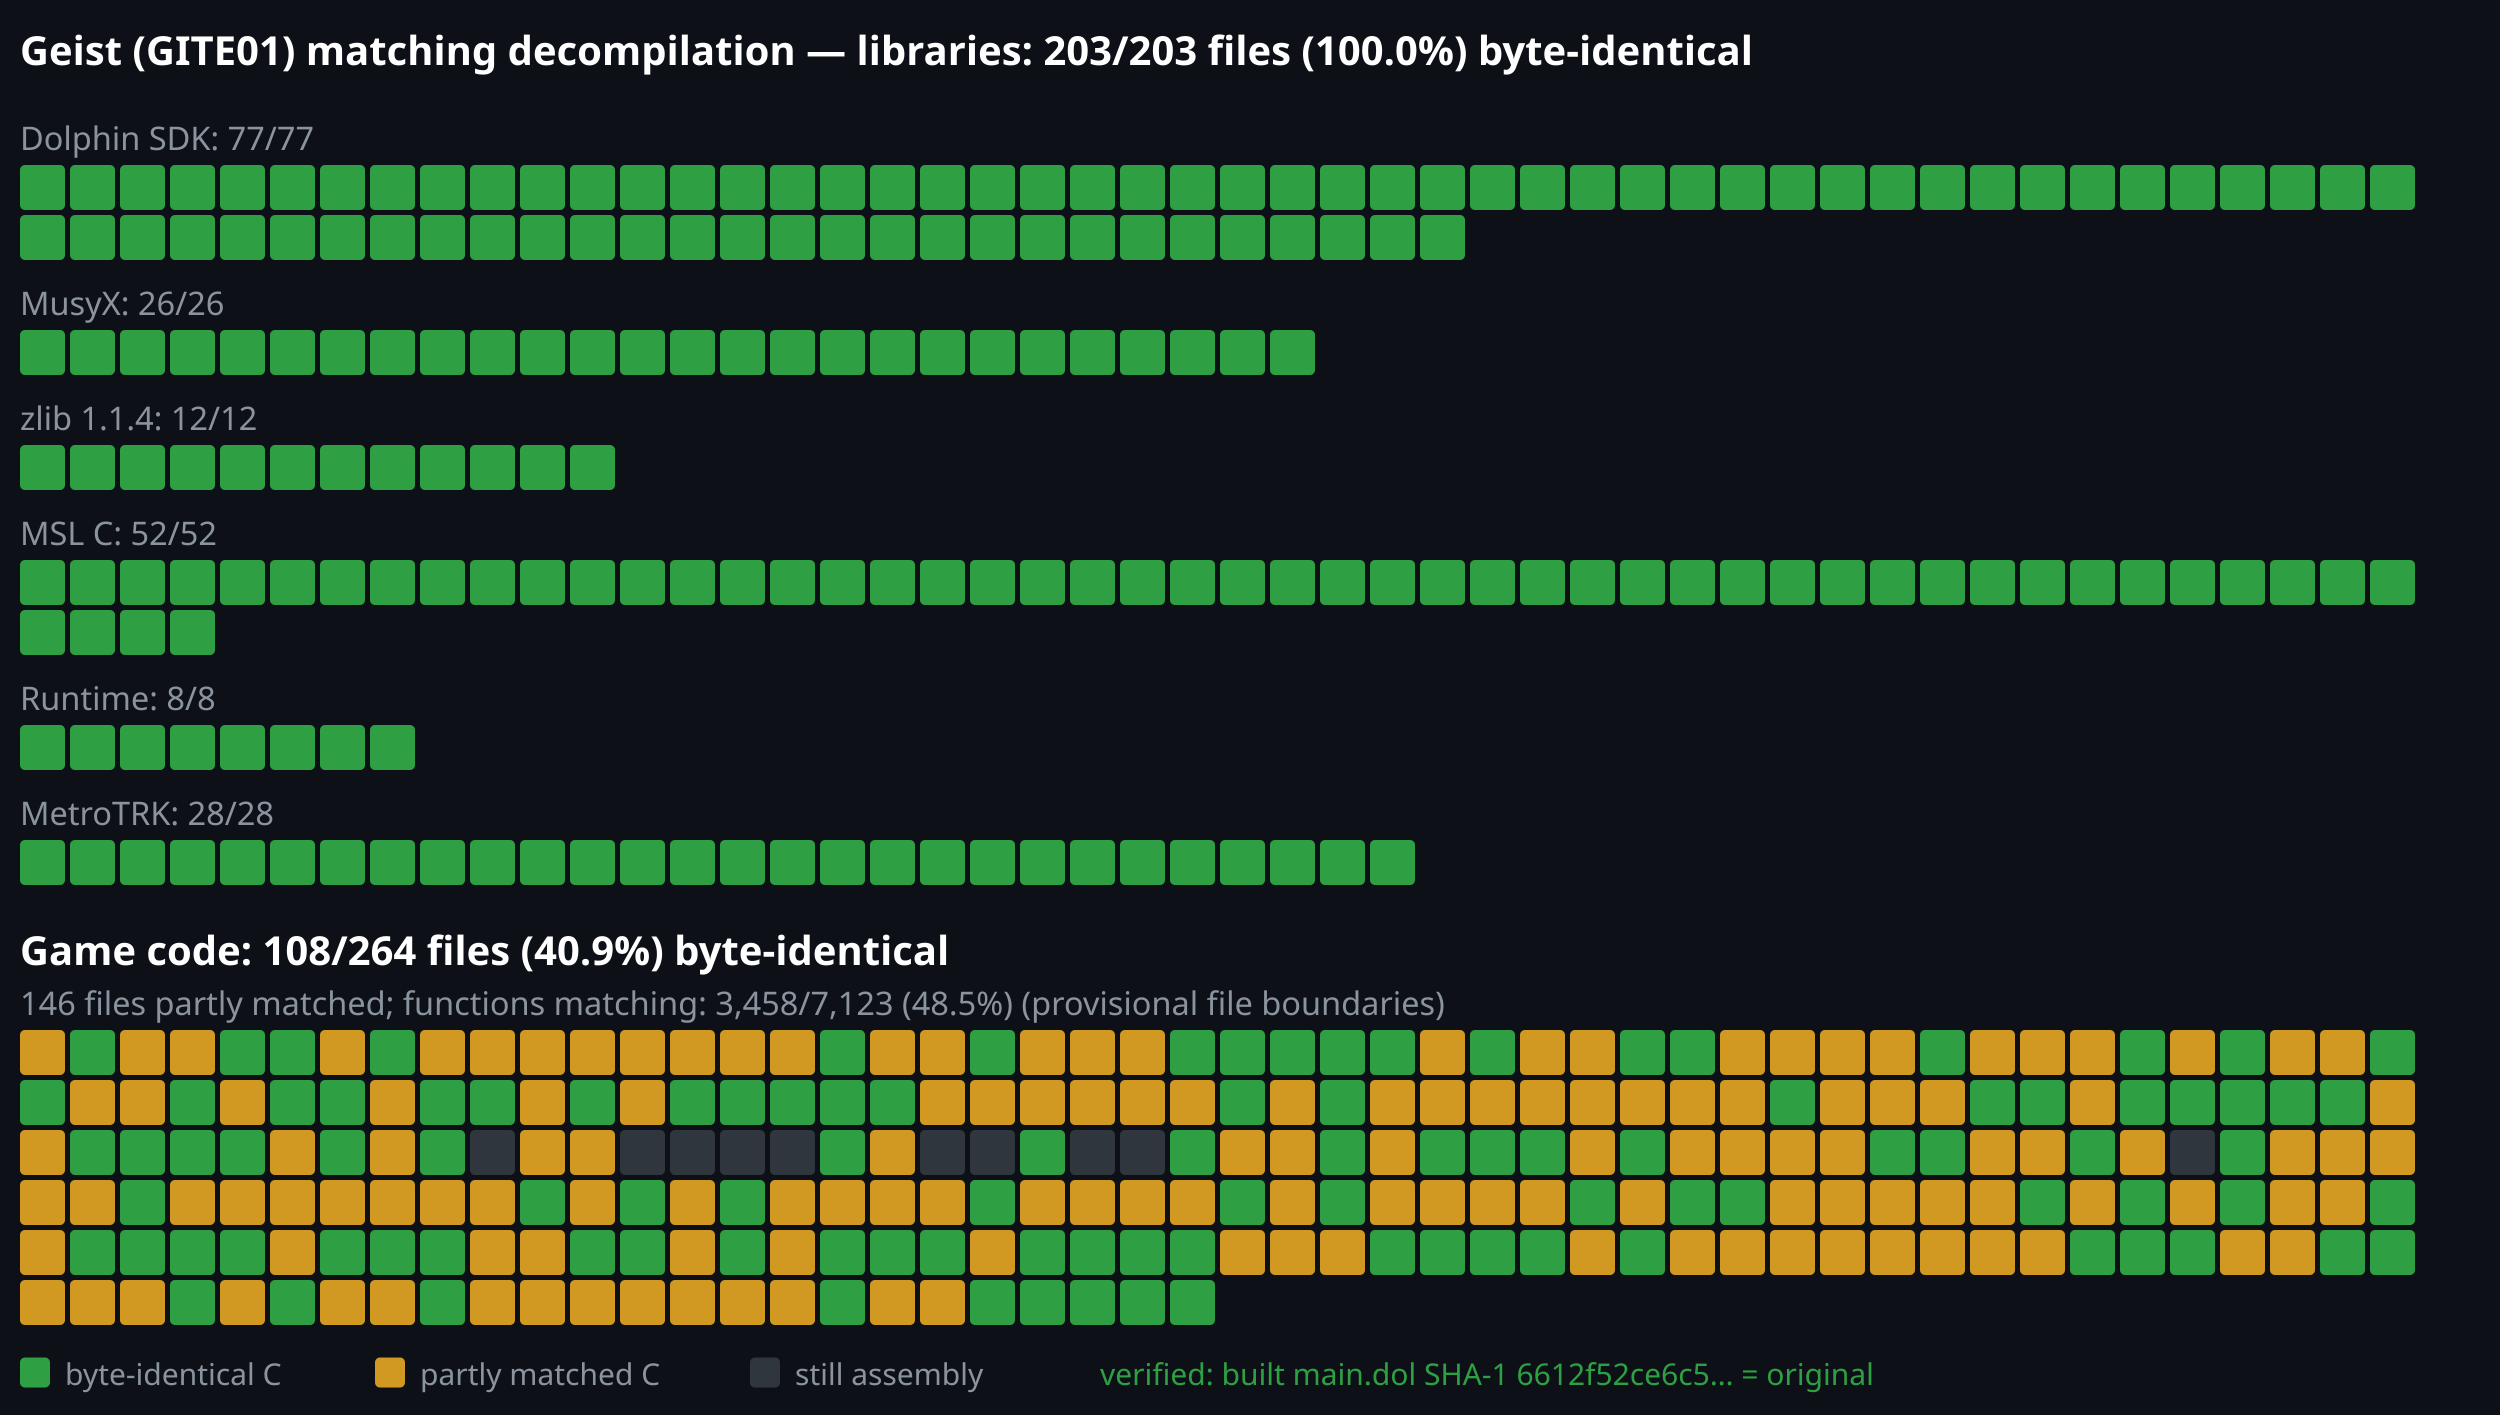
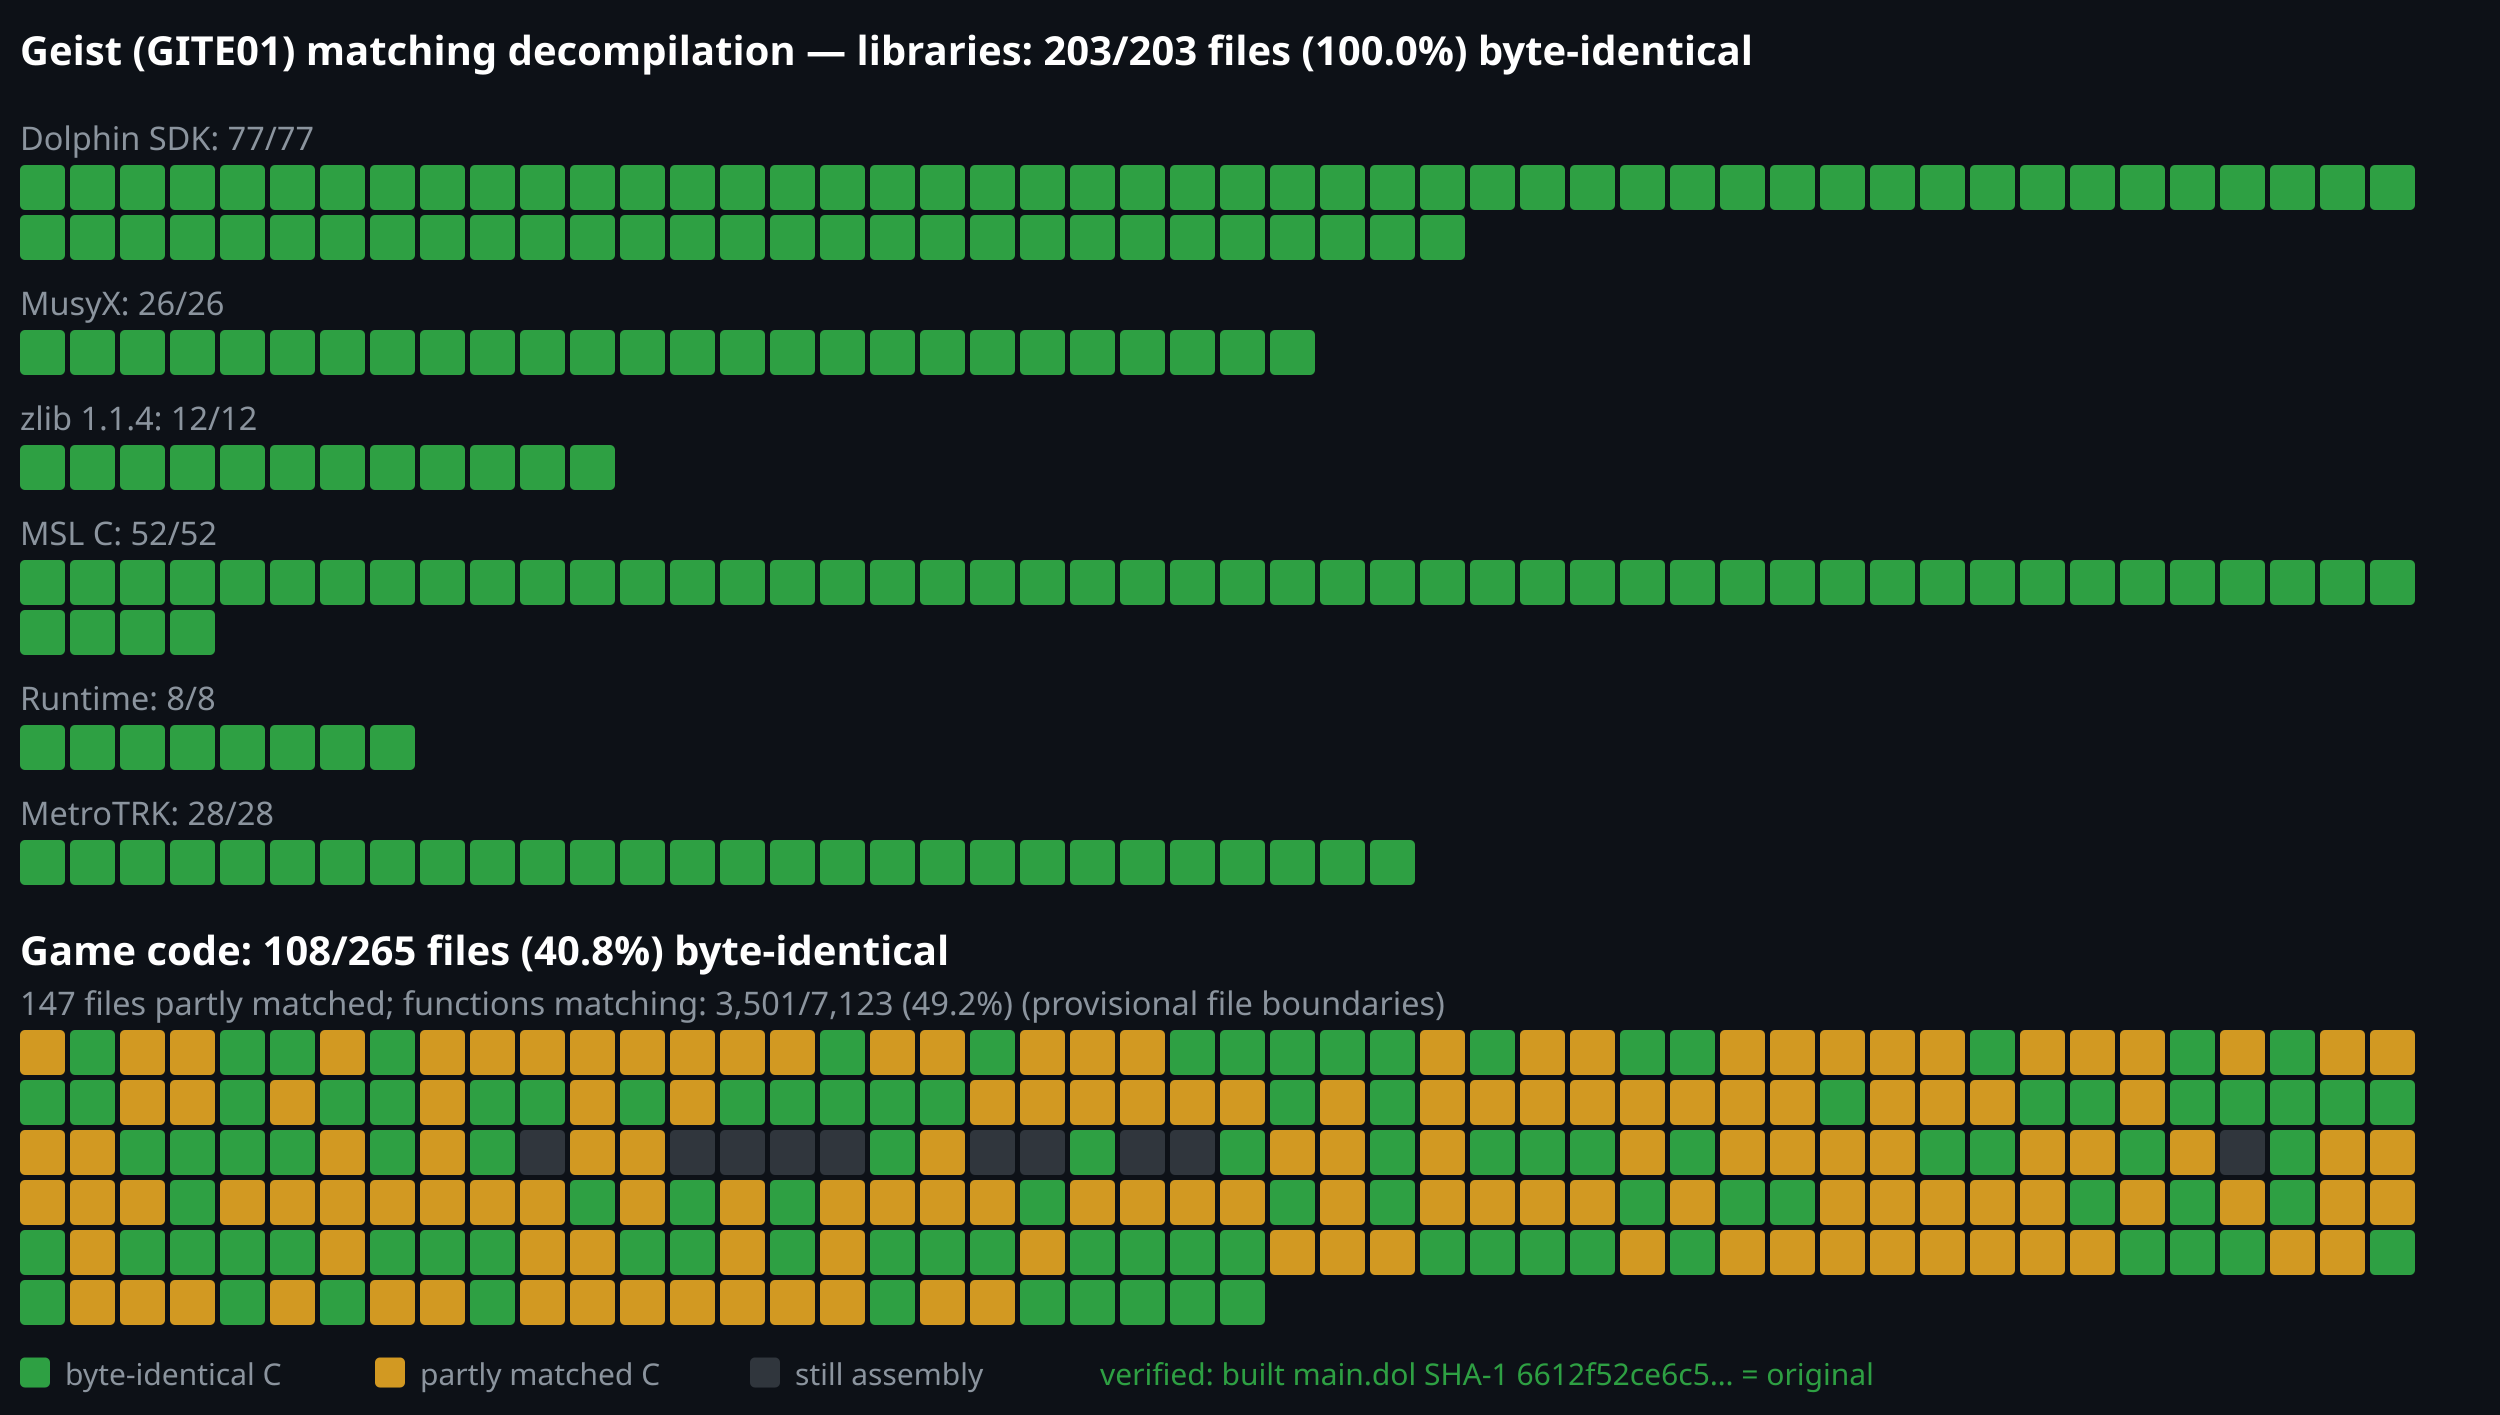
<svg xmlns="http://www.w3.org/2000/svg" viewBox="0 0 1000 566" width="1000" height="566">
  <rect width="1000" height="566" fill="#0d1117" />
  <text x="8" y="26" font-family="sans-serif" font-size="16" font-weight="bold" fill="#ffffff">Geist (GITE01) matching decompilation — libraries: 203/203 files (100.0%) byte-identical</text>
  <text x="8" y="60" font-family="sans-serif" font-size="13" font-weight="normal" fill="#8b949e">Dolphin SDK: 77/77</text>
  <rect x="8" y="66" width="18" height="18" rx="2" fill="#2ea043" />
  <rect x="28" y="66" width="18" height="18" rx="2" fill="#2ea043" />
  <rect x="48" y="66" width="18" height="18" rx="2" fill="#2ea043" />
  <rect x="68" y="66" width="18" height="18" rx="2" fill="#2ea043" />
  <rect x="88" y="66" width="18" height="18" rx="2" fill="#2ea043" />
  <rect x="108" y="66" width="18" height="18" rx="2" fill="#2ea043" />
  <rect x="128" y="66" width="18" height="18" rx="2" fill="#2ea043" />
  <rect x="148" y="66" width="18" height="18" rx="2" fill="#2ea043" />
  <rect x="168" y="66" width="18" height="18" rx="2" fill="#2ea043" />
  <rect x="188" y="66" width="18" height="18" rx="2" fill="#2ea043" />
  <rect x="208" y="66" width="18" height="18" rx="2" fill="#2ea043" />
  <rect x="228" y="66" width="18" height="18" rx="2" fill="#2ea043" />
  <rect x="248" y="66" width="18" height="18" rx="2" fill="#2ea043" />
  <rect x="268" y="66" width="18" height="18" rx="2" fill="#2ea043" />
  <rect x="288" y="66" width="18" height="18" rx="2" fill="#2ea043" />
  <rect x="308" y="66" width="18" height="18" rx="2" fill="#2ea043" />
  <rect x="328" y="66" width="18" height="18" rx="2" fill="#2ea043" />
  <rect x="348" y="66" width="18" height="18" rx="2" fill="#2ea043" />
  <rect x="368" y="66" width="18" height="18" rx="2" fill="#2ea043" />
  <rect x="388" y="66" width="18" height="18" rx="2" fill="#2ea043" />
  <rect x="408" y="66" width="18" height="18" rx="2" fill="#2ea043" />
  <rect x="428" y="66" width="18" height="18" rx="2" fill="#2ea043" />
  <rect x="448" y="66" width="18" height="18" rx="2" fill="#2ea043" />
  <rect x="468" y="66" width="18" height="18" rx="2" fill="#2ea043" />
  <rect x="488" y="66" width="18" height="18" rx="2" fill="#2ea043" />
  <rect x="508" y="66" width="18" height="18" rx="2" fill="#2ea043" />
  <rect x="528" y="66" width="18" height="18" rx="2" fill="#2ea043" />
  <rect x="548" y="66" width="18" height="18" rx="2" fill="#2ea043" />
  <rect x="568" y="66" width="18" height="18" rx="2" fill="#2ea043" />
  <rect x="588" y="66" width="18" height="18" rx="2" fill="#2ea043" />
  <rect x="608" y="66" width="18" height="18" rx="2" fill="#2ea043" />
  <rect x="628" y="66" width="18" height="18" rx="2" fill="#2ea043" />
  <rect x="648" y="66" width="18" height="18" rx="2" fill="#2ea043" />
  <rect x="668" y="66" width="18" height="18" rx="2" fill="#2ea043" />
  <rect x="688" y="66" width="18" height="18" rx="2" fill="#2ea043" />
  <rect x="708" y="66" width="18" height="18" rx="2" fill="#2ea043" />
  <rect x="728" y="66" width="18" height="18" rx="2" fill="#2ea043" />
  <rect x="748" y="66" width="18" height="18" rx="2" fill="#2ea043" />
  <rect x="768" y="66" width="18" height="18" rx="2" fill="#2ea043" />
  <rect x="788" y="66" width="18" height="18" rx="2" fill="#2ea043" />
  <rect x="808" y="66" width="18" height="18" rx="2" fill="#2ea043" />
  <rect x="828" y="66" width="18" height="18" rx="2" fill="#2ea043" />
  <rect x="848" y="66" width="18" height="18" rx="2" fill="#2ea043" />
  <rect x="868" y="66" width="18" height="18" rx="2" fill="#2ea043" />
  <rect x="888" y="66" width="18" height="18" rx="2" fill="#2ea043" />
  <rect x="908" y="66" width="18" height="18" rx="2" fill="#2ea043" />
  <rect x="928" y="66" width="18" height="18" rx="2" fill="#2ea043" />
  <rect x="948" y="66" width="18" height="18" rx="2" fill="#2ea043" />
  <rect x="8" y="86" width="18" height="18" rx="2" fill="#2ea043" />
  <rect x="28" y="86" width="18" height="18" rx="2" fill="#2ea043" />
  <rect x="48" y="86" width="18" height="18" rx="2" fill="#2ea043" />
  <rect x="68" y="86" width="18" height="18" rx="2" fill="#2ea043" />
  <rect x="88" y="86" width="18" height="18" rx="2" fill="#2ea043" />
  <rect x="108" y="86" width="18" height="18" rx="2" fill="#2ea043" />
  <rect x="128" y="86" width="18" height="18" rx="2" fill="#2ea043" />
  <rect x="148" y="86" width="18" height="18" rx="2" fill="#2ea043" />
  <rect x="168" y="86" width="18" height="18" rx="2" fill="#2ea043" />
  <rect x="188" y="86" width="18" height="18" rx="2" fill="#2ea043" />
  <rect x="208" y="86" width="18" height="18" rx="2" fill="#2ea043" />
  <rect x="228" y="86" width="18" height="18" rx="2" fill="#2ea043" />
  <rect x="248" y="86" width="18" height="18" rx="2" fill="#2ea043" />
  <rect x="268" y="86" width="18" height="18" rx="2" fill="#2ea043" />
  <rect x="288" y="86" width="18" height="18" rx="2" fill="#2ea043" />
  <rect x="308" y="86" width="18" height="18" rx="2" fill="#2ea043" />
  <rect x="328" y="86" width="18" height="18" rx="2" fill="#2ea043" />
  <rect x="348" y="86" width="18" height="18" rx="2" fill="#2ea043" />
  <rect x="368" y="86" width="18" height="18" rx="2" fill="#2ea043" />
  <rect x="388" y="86" width="18" height="18" rx="2" fill="#2ea043" />
  <rect x="408" y="86" width="18" height="18" rx="2" fill="#2ea043" />
  <rect x="428" y="86" width="18" height="18" rx="2" fill="#2ea043" />
  <rect x="448" y="86" width="18" height="18" rx="2" fill="#2ea043" />
  <rect x="468" y="86" width="18" height="18" rx="2" fill="#2ea043" />
  <rect x="488" y="86" width="18" height="18" rx="2" fill="#2ea043" />
  <rect x="508" y="86" width="18" height="18" rx="2" fill="#2ea043" />
  <rect x="528" y="86" width="18" height="18" rx="2" fill="#2ea043" />
  <rect x="548" y="86" width="18" height="18" rx="2" fill="#2ea043" />
  <rect x="568" y="86" width="18" height="18" rx="2" fill="#2ea043" />
  <text x="8" y="126" font-family="sans-serif" font-size="13" font-weight="normal" fill="#8b949e">MusyX: 26/26</text>
  <rect x="8" y="132" width="18" height="18" rx="2" fill="#2ea043" />
  <rect x="28" y="132" width="18" height="18" rx="2" fill="#2ea043" />
  <rect x="48" y="132" width="18" height="18" rx="2" fill="#2ea043" />
  <rect x="68" y="132" width="18" height="18" rx="2" fill="#2ea043" />
  <rect x="88" y="132" width="18" height="18" rx="2" fill="#2ea043" />
  <rect x="108" y="132" width="18" height="18" rx="2" fill="#2ea043" />
  <rect x="128" y="132" width="18" height="18" rx="2" fill="#2ea043" />
  <rect x="148" y="132" width="18" height="18" rx="2" fill="#2ea043" />
  <rect x="168" y="132" width="18" height="18" rx="2" fill="#2ea043" />
  <rect x="188" y="132" width="18" height="18" rx="2" fill="#2ea043" />
  <rect x="208" y="132" width="18" height="18" rx="2" fill="#2ea043" />
  <rect x="228" y="132" width="18" height="18" rx="2" fill="#2ea043" />
  <rect x="248" y="132" width="18" height="18" rx="2" fill="#2ea043" />
  <rect x="268" y="132" width="18" height="18" rx="2" fill="#2ea043" />
  <rect x="288" y="132" width="18" height="18" rx="2" fill="#2ea043" />
  <rect x="308" y="132" width="18" height="18" rx="2" fill="#2ea043" />
  <rect x="328" y="132" width="18" height="18" rx="2" fill="#2ea043" />
  <rect x="348" y="132" width="18" height="18" rx="2" fill="#2ea043" />
  <rect x="368" y="132" width="18" height="18" rx="2" fill="#2ea043" />
  <rect x="388" y="132" width="18" height="18" rx="2" fill="#2ea043" />
  <rect x="408" y="132" width="18" height="18" rx="2" fill="#2ea043" />
  <rect x="428" y="132" width="18" height="18" rx="2" fill="#2ea043" />
  <rect x="448" y="132" width="18" height="18" rx="2" fill="#2ea043" />
  <rect x="468" y="132" width="18" height="18" rx="2" fill="#2ea043" />
  <rect x="488" y="132" width="18" height="18" rx="2" fill="#2ea043" />
  <rect x="508" y="132" width="18" height="18" rx="2" fill="#2ea043" />
  <text x="8" y="172" font-family="sans-serif" font-size="13" font-weight="normal" fill="#8b949e">zlib 1.1.4: 12/12</text>
  <rect x="8" y="178" width="18" height="18" rx="2" fill="#2ea043" />
  <rect x="28" y="178" width="18" height="18" rx="2" fill="#2ea043" />
  <rect x="48" y="178" width="18" height="18" rx="2" fill="#2ea043" />
  <rect x="68" y="178" width="18" height="18" rx="2" fill="#2ea043" />
  <rect x="88" y="178" width="18" height="18" rx="2" fill="#2ea043" />
  <rect x="108" y="178" width="18" height="18" rx="2" fill="#2ea043" />
  <rect x="128" y="178" width="18" height="18" rx="2" fill="#2ea043" />
  <rect x="148" y="178" width="18" height="18" rx="2" fill="#2ea043" />
  <rect x="168" y="178" width="18" height="18" rx="2" fill="#2ea043" />
  <rect x="188" y="178" width="18" height="18" rx="2" fill="#2ea043" />
  <rect x="208" y="178" width="18" height="18" rx="2" fill="#2ea043" />
  <rect x="228" y="178" width="18" height="18" rx="2" fill="#2ea043" />
  <text x="8" y="218" font-family="sans-serif" font-size="13" font-weight="normal" fill="#8b949e">MSL C: 52/52</text>
  <rect x="8" y="224" width="18" height="18" rx="2" fill="#2ea043" />
  <rect x="28" y="224" width="18" height="18" rx="2" fill="#2ea043" />
  <rect x="48" y="224" width="18" height="18" rx="2" fill="#2ea043" />
  <rect x="68" y="224" width="18" height="18" rx="2" fill="#2ea043" />
  <rect x="88" y="224" width="18" height="18" rx="2" fill="#2ea043" />
  <rect x="108" y="224" width="18" height="18" rx="2" fill="#2ea043" />
  <rect x="128" y="224" width="18" height="18" rx="2" fill="#2ea043" />
  <rect x="148" y="224" width="18" height="18" rx="2" fill="#2ea043" />
  <rect x="168" y="224" width="18" height="18" rx="2" fill="#2ea043" />
  <rect x="188" y="224" width="18" height="18" rx="2" fill="#2ea043" />
  <rect x="208" y="224" width="18" height="18" rx="2" fill="#2ea043" />
  <rect x="228" y="224" width="18" height="18" rx="2" fill="#2ea043" />
  <rect x="248" y="224" width="18" height="18" rx="2" fill="#2ea043" />
  <rect x="268" y="224" width="18" height="18" rx="2" fill="#2ea043" />
  <rect x="288" y="224" width="18" height="18" rx="2" fill="#2ea043" />
  <rect x="308" y="224" width="18" height="18" rx="2" fill="#2ea043" />
  <rect x="328" y="224" width="18" height="18" rx="2" fill="#2ea043" />
  <rect x="348" y="224" width="18" height="18" rx="2" fill="#2ea043" />
  <rect x="368" y="224" width="18" height="18" rx="2" fill="#2ea043" />
  <rect x="388" y="224" width="18" height="18" rx="2" fill="#2ea043" />
  <rect x="408" y="224" width="18" height="18" rx="2" fill="#2ea043" />
  <rect x="428" y="224" width="18" height="18" rx="2" fill="#2ea043" />
  <rect x="448" y="224" width="18" height="18" rx="2" fill="#2ea043" />
  <rect x="468" y="224" width="18" height="18" rx="2" fill="#2ea043" />
  <rect x="488" y="224" width="18" height="18" rx="2" fill="#2ea043" />
  <rect x="508" y="224" width="18" height="18" rx="2" fill="#2ea043" />
  <rect x="528" y="224" width="18" height="18" rx="2" fill="#2ea043" />
  <rect x="548" y="224" width="18" height="18" rx="2" fill="#2ea043" />
  <rect x="568" y="224" width="18" height="18" rx="2" fill="#2ea043" />
  <rect x="588" y="224" width="18" height="18" rx="2" fill="#2ea043" />
  <rect x="608" y="224" width="18" height="18" rx="2" fill="#2ea043" />
  <rect x="628" y="224" width="18" height="18" rx="2" fill="#2ea043" />
  <rect x="648" y="224" width="18" height="18" rx="2" fill="#2ea043" />
  <rect x="668" y="224" width="18" height="18" rx="2" fill="#2ea043" />
  <rect x="688" y="224" width="18" height="18" rx="2" fill="#2ea043" />
  <rect x="708" y="224" width="18" height="18" rx="2" fill="#2ea043" />
  <rect x="728" y="224" width="18" height="18" rx="2" fill="#2ea043" />
  <rect x="748" y="224" width="18" height="18" rx="2" fill="#2ea043" />
  <rect x="768" y="224" width="18" height="18" rx="2" fill="#2ea043" />
  <rect x="788" y="224" width="18" height="18" rx="2" fill="#2ea043" />
  <rect x="808" y="224" width="18" height="18" rx="2" fill="#2ea043" />
  <rect x="828" y="224" width="18" height="18" rx="2" fill="#2ea043" />
  <rect x="848" y="224" width="18" height="18" rx="2" fill="#2ea043" />
  <rect x="868" y="224" width="18" height="18" rx="2" fill="#2ea043" />
  <rect x="888" y="224" width="18" height="18" rx="2" fill="#2ea043" />
  <rect x="908" y="224" width="18" height="18" rx="2" fill="#2ea043" />
  <rect x="928" y="224" width="18" height="18" rx="2" fill="#2ea043" />
  <rect x="948" y="224" width="18" height="18" rx="2" fill="#2ea043" />
  <rect x="8" y="244" width="18" height="18" rx="2" fill="#2ea043" />
  <rect x="28" y="244" width="18" height="18" rx="2" fill="#2ea043" />
  <rect x="48" y="244" width="18" height="18" rx="2" fill="#2ea043" />
  <rect x="68" y="244" width="18" height="18" rx="2" fill="#2ea043" />
  <text x="8" y="284" font-family="sans-serif" font-size="13" font-weight="normal" fill="#8b949e">Runtime: 8/8</text>
  <rect x="8" y="290" width="18" height="18" rx="2" fill="#2ea043" />
  <rect x="28" y="290" width="18" height="18" rx="2" fill="#2ea043" />
  <rect x="48" y="290" width="18" height="18" rx="2" fill="#2ea043" />
  <rect x="68" y="290" width="18" height="18" rx="2" fill="#2ea043" />
  <rect x="88" y="290" width="18" height="18" rx="2" fill="#2ea043" />
  <rect x="108" y="290" width="18" height="18" rx="2" fill="#2ea043" />
  <rect x="128" y="290" width="18" height="18" rx="2" fill="#2ea043" />
  <rect x="148" y="290" width="18" height="18" rx="2" fill="#2ea043" />
  <text x="8" y="330" font-family="sans-serif" font-size="13" font-weight="normal" fill="#8b949e">MetroTRK: 28/28</text>
  <rect x="8" y="336" width="18" height="18" rx="2" fill="#2ea043" />
  <rect x="28" y="336" width="18" height="18" rx="2" fill="#2ea043" />
  <rect x="48" y="336" width="18" height="18" rx="2" fill="#2ea043" />
  <rect x="68" y="336" width="18" height="18" rx="2" fill="#2ea043" />
  <rect x="88" y="336" width="18" height="18" rx="2" fill="#2ea043" />
  <rect x="108" y="336" width="18" height="18" rx="2" fill="#2ea043" />
  <rect x="128" y="336" width="18" height="18" rx="2" fill="#2ea043" />
  <rect x="148" y="336" width="18" height="18" rx="2" fill="#2ea043" />
  <rect x="168" y="336" width="18" height="18" rx="2" fill="#2ea043" />
  <rect x="188" y="336" width="18" height="18" rx="2" fill="#2ea043" />
  <rect x="208" y="336" width="18" height="18" rx="2" fill="#2ea043" />
  <rect x="228" y="336" width="18" height="18" rx="2" fill="#2ea043" />
  <rect x="248" y="336" width="18" height="18" rx="2" fill="#2ea043" />
  <rect x="268" y="336" width="18" height="18" rx="2" fill="#2ea043" />
  <rect x="288" y="336" width="18" height="18" rx="2" fill="#2ea043" />
  <rect x="308" y="336" width="18" height="18" rx="2" fill="#2ea043" />
  <rect x="328" y="336" width="18" height="18" rx="2" fill="#2ea043" />
  <rect x="348" y="336" width="18" height="18" rx="2" fill="#2ea043" />
  <rect x="368" y="336" width="18" height="18" rx="2" fill="#2ea043" />
  <rect x="388" y="336" width="18" height="18" rx="2" fill="#2ea043" />
  <rect x="408" y="336" width="18" height="18" rx="2" fill="#2ea043" />
  <rect x="428" y="336" width="18" height="18" rx="2" fill="#2ea043" />
  <rect x="448" y="336" width="18" height="18" rx="2" fill="#2ea043" />
  <rect x="468" y="336" width="18" height="18" rx="2" fill="#2ea043" />
  <rect x="488" y="336" width="18" height="18" rx="2" fill="#2ea043" />
  <rect x="508" y="336" width="18" height="18" rx="2" fill="#2ea043" />
  <rect x="528" y="336" width="18" height="18" rx="2" fill="#2ea043" />
  <rect x="548" y="336" width="18" height="18" rx="2" fill="#2ea043" />
-   <text x="8" y="386" font-family="sans-serif" font-size="16" font-weight="bold" fill="#ffffff">Game code: 108/264 files (40.9%) byte-identical</text>
-   <text x="8" y="406" font-family="sans-serif" font-size="13" font-weight="normal" fill="#8b949e">146 files partly matched; functions matching: 3,458/7,123 (48.5%) (provisional file boundaries)</text>
+   <text x="8" y="386" font-family="sans-serif" font-size="16" font-weight="bold" fill="#ffffff">Game code: 108/265 files (40.8%) byte-identical</text>
+   <text x="8" y="406" font-family="sans-serif" font-size="13" font-weight="normal" fill="#8b949e">147 files partly matched; functions matching: 3,501/7,123 (49.2%) (provisional file boundaries)</text>
  <rect x="8" y="412" width="18" height="18" rx="2" fill="#d29922" />
  <rect x="28" y="412" width="18" height="18" rx="2" fill="#2ea043" />
  <rect x="48" y="412" width="18" height="18" rx="2" fill="#d29922" />
  <rect x="68" y="412" width="18" height="18" rx="2" fill="#d29922" />
  <rect x="88" y="412" width="18" height="18" rx="2" fill="#2ea043" />
  <rect x="108" y="412" width="18" height="18" rx="2" fill="#2ea043" />
  <rect x="128" y="412" width="18" height="18" rx="2" fill="#d29922" />
  <rect x="148" y="412" width="18" height="18" rx="2" fill="#2ea043" />
  <rect x="168" y="412" width="18" height="18" rx="2" fill="#d29922" />
  <rect x="188" y="412" width="18" height="18" rx="2" fill="#d29922" />
  <rect x="208" y="412" width="18" height="18" rx="2" fill="#d29922" />
  <rect x="228" y="412" width="18" height="18" rx="2" fill="#d29922" />
  <rect x="248" y="412" width="18" height="18" rx="2" fill="#d29922" />
  <rect x="268" y="412" width="18" height="18" rx="2" fill="#d29922" />
  <rect x="288" y="412" width="18" height="18" rx="2" fill="#d29922" />
  <rect x="308" y="412" width="18" height="18" rx="2" fill="#d29922" />
  <rect x="328" y="412" width="18" height="18" rx="2" fill="#2ea043" />
  <rect x="348" y="412" width="18" height="18" rx="2" fill="#d29922" />
  <rect x="368" y="412" width="18" height="18" rx="2" fill="#d29922" />
  <rect x="388" y="412" width="18" height="18" rx="2" fill="#2ea043" />
  <rect x="408" y="412" width="18" height="18" rx="2" fill="#d29922" />
  <rect x="428" y="412" width="18" height="18" rx="2" fill="#d29922" />
  <rect x="448" y="412" width="18" height="18" rx="2" fill="#d29922" />
  <rect x="468" y="412" width="18" height="18" rx="2" fill="#2ea043" />
  <rect x="488" y="412" width="18" height="18" rx="2" fill="#2ea043" />
  <rect x="508" y="412" width="18" height="18" rx="2" fill="#2ea043" />
  <rect x="528" y="412" width="18" height="18" rx="2" fill="#2ea043" />
  <rect x="548" y="412" width="18" height="18" rx="2" fill="#2ea043" />
  <rect x="568" y="412" width="18" height="18" rx="2" fill="#d29922" />
  <rect x="588" y="412" width="18" height="18" rx="2" fill="#2ea043" />
  <rect x="608" y="412" width="18" height="18" rx="2" fill="#d29922" />
  <rect x="628" y="412" width="18" height="18" rx="2" fill="#d29922" />
  <rect x="648" y="412" width="18" height="18" rx="2" fill="#2ea043" />
  <rect x="668" y="412" width="18" height="18" rx="2" fill="#2ea043" />
  <rect x="688" y="412" width="18" height="18" rx="2" fill="#d29922" />
  <rect x="708" y="412" width="18" height="18" rx="2" fill="#d29922" />
  <rect x="728" y="412" width="18" height="18" rx="2" fill="#d29922" />
  <rect x="748" y="412" width="18" height="18" rx="2" fill="#d29922" />
-   <rect x="768" y="412" width="18" height="18" rx="2" fill="#2ea043" />
-   <rect x="788" y="412" width="18" height="18" rx="2" fill="#d29922" />
+   <rect x="768" y="412" width="18" height="18" rx="2" fill="#d29922" />
+   <rect x="788" y="412" width="18" height="18" rx="2" fill="#2ea043" />
  <rect x="808" y="412" width="18" height="18" rx="2" fill="#d29922" />
  <rect x="828" y="412" width="18" height="18" rx="2" fill="#d29922" />
-   <rect x="848" y="412" width="18" height="18" rx="2" fill="#2ea043" />
-   <rect x="868" y="412" width="18" height="18" rx="2" fill="#d29922" />
-   <rect x="888" y="412" width="18" height="18" rx="2" fill="#2ea043" />
-   <rect x="908" y="412" width="18" height="18" rx="2" fill="#d29922" />
+   <rect x="848" y="412" width="18" height="18" rx="2" fill="#d29922" />
+   <rect x="868" y="412" width="18" height="18" rx="2" fill="#2ea043" />
+   <rect x="888" y="412" width="18" height="18" rx="2" fill="#d29922" />
+   <rect x="908" y="412" width="18" height="18" rx="2" fill="#2ea043" />
  <rect x="928" y="412" width="18" height="18" rx="2" fill="#d29922" />
-   <rect x="948" y="412" width="18" height="18" rx="2" fill="#2ea043" />
+   <rect x="948" y="412" width="18" height="18" rx="2" fill="#d29922" />
  <rect x="8" y="432" width="18" height="18" rx="2" fill="#2ea043" />
-   <rect x="28" y="432" width="18" height="18" rx="2" fill="#d29922" />
+   <rect x="28" y="432" width="18" height="18" rx="2" fill="#2ea043" />
  <rect x="48" y="432" width="18" height="18" rx="2" fill="#d29922" />
-   <rect x="68" y="432" width="18" height="18" rx="2" fill="#2ea043" />
-   <rect x="88" y="432" width="18" height="18" rx="2" fill="#d29922" />
-   <rect x="108" y="432" width="18" height="18" rx="2" fill="#2ea043" />
+   <rect x="68" y="432" width="18" height="18" rx="2" fill="#d29922" />
+   <rect x="88" y="432" width="18" height="18" rx="2" fill="#2ea043" />
+   <rect x="108" y="432" width="18" height="18" rx="2" fill="#d29922" />
  <rect x="128" y="432" width="18" height="18" rx="2" fill="#2ea043" />
-   <rect x="148" y="432" width="18" height="18" rx="2" fill="#d29922" />
-   <rect x="168" y="432" width="18" height="18" rx="2" fill="#2ea043" />
+   <rect x="148" y="432" width="18" height="18" rx="2" fill="#2ea043" />
+   <rect x="168" y="432" width="18" height="18" rx="2" fill="#d29922" />
  <rect x="188" y="432" width="18" height="18" rx="2" fill="#2ea043" />
-   <rect x="208" y="432" width="18" height="18" rx="2" fill="#d29922" />
-   <rect x="228" y="432" width="18" height="18" rx="2" fill="#2ea043" />
-   <rect x="248" y="432" width="18" height="18" rx="2" fill="#d29922" />
-   <rect x="268" y="432" width="18" height="18" rx="2" fill="#2ea043" />
+   <rect x="208" y="432" width="18" height="18" rx="2" fill="#2ea043" />
+   <rect x="228" y="432" width="18" height="18" rx="2" fill="#d29922" />
+   <rect x="248" y="432" width="18" height="18" rx="2" fill="#2ea043" />
+   <rect x="268" y="432" width="18" height="18" rx="2" fill="#d29922" />
  <rect x="288" y="432" width="18" height="18" rx="2" fill="#2ea043" />
  <rect x="308" y="432" width="18" height="18" rx="2" fill="#2ea043" />
  <rect x="328" y="432" width="18" height="18" rx="2" fill="#2ea043" />
  <rect x="348" y="432" width="18" height="18" rx="2" fill="#2ea043" />
-   <rect x="368" y="432" width="18" height="18" rx="2" fill="#d29922" />
+   <rect x="368" y="432" width="18" height="18" rx="2" fill="#2ea043" />
  <rect x="388" y="432" width="18" height="18" rx="2" fill="#d29922" />
  <rect x="408" y="432" width="18" height="18" rx="2" fill="#d29922" />
  <rect x="428" y="432" width="18" height="18" rx="2" fill="#d29922" />
  <rect x="448" y="432" width="18" height="18" rx="2" fill="#d29922" />
  <rect x="468" y="432" width="18" height="18" rx="2" fill="#d29922" />
-   <rect x="488" y="432" width="18" height="18" rx="2" fill="#2ea043" />
-   <rect x="508" y="432" width="18" height="18" rx="2" fill="#d29922" />
-   <rect x="528" y="432" width="18" height="18" rx="2" fill="#2ea043" />
-   <rect x="548" y="432" width="18" height="18" rx="2" fill="#d29922" />
+   <rect x="488" y="432" width="18" height="18" rx="2" fill="#d29922" />
+   <rect x="508" y="432" width="18" height="18" rx="2" fill="#2ea043" />
+   <rect x="528" y="432" width="18" height="18" rx="2" fill="#d29922" />
+   <rect x="548" y="432" width="18" height="18" rx="2" fill="#2ea043" />
  <rect x="568" y="432" width="18" height="18" rx="2" fill="#d29922" />
  <rect x="588" y="432" width="18" height="18" rx="2" fill="#d29922" />
  <rect x="608" y="432" width="18" height="18" rx="2" fill="#d29922" />
  <rect x="628" y="432" width="18" height="18" rx="2" fill="#d29922" />
  <rect x="648" y="432" width="18" height="18" rx="2" fill="#d29922" />
  <rect x="668" y="432" width="18" height="18" rx="2" fill="#d29922" />
  <rect x="688" y="432" width="18" height="18" rx="2" fill="#d29922" />
-   <rect x="708" y="432" width="18" height="18" rx="2" fill="#2ea043" />
-   <rect x="728" y="432" width="18" height="18" rx="2" fill="#d29922" />
+   <rect x="708" y="432" width="18" height="18" rx="2" fill="#d29922" />
+   <rect x="728" y="432" width="18" height="18" rx="2" fill="#2ea043" />
  <rect x="748" y="432" width="18" height="18" rx="2" fill="#d29922" />
  <rect x="768" y="432" width="18" height="18" rx="2" fill="#d29922" />
-   <rect x="788" y="432" width="18" height="18" rx="2" fill="#2ea043" />
+   <rect x="788" y="432" width="18" height="18" rx="2" fill="#d29922" />
  <rect x="808" y="432" width="18" height="18" rx="2" fill="#2ea043" />
-   <rect x="828" y="432" width="18" height="18" rx="2" fill="#d29922" />
-   <rect x="848" y="432" width="18" height="18" rx="2" fill="#2ea043" />
+   <rect x="828" y="432" width="18" height="18" rx="2" fill="#2ea043" />
+   <rect x="848" y="432" width="18" height="18" rx="2" fill="#d29922" />
  <rect x="868" y="432" width="18" height="18" rx="2" fill="#2ea043" />
  <rect x="888" y="432" width="18" height="18" rx="2" fill="#2ea043" />
  <rect x="908" y="432" width="18" height="18" rx="2" fill="#2ea043" />
  <rect x="928" y="432" width="18" height="18" rx="2" fill="#2ea043" />
-   <rect x="948" y="432" width="18" height="18" rx="2" fill="#d29922" />
+   <rect x="948" y="432" width="18" height="18" rx="2" fill="#2ea043" />
  <rect x="8" y="452" width="18" height="18" rx="2" fill="#d29922" />
-   <rect x="28" y="452" width="18" height="18" rx="2" fill="#2ea043" />
+   <rect x="28" y="452" width="18" height="18" rx="2" fill="#d29922" />
  <rect x="48" y="452" width="18" height="18" rx="2" fill="#2ea043" />
  <rect x="68" y="452" width="18" height="18" rx="2" fill="#2ea043" />
  <rect x="88" y="452" width="18" height="18" rx="2" fill="#2ea043" />
-   <rect x="108" y="452" width="18" height="18" rx="2" fill="#d29922" />
-   <rect x="128" y="452" width="18" height="18" rx="2" fill="#2ea043" />
-   <rect x="148" y="452" width="18" height="18" rx="2" fill="#d29922" />
-   <rect x="168" y="452" width="18" height="18" rx="2" fill="#2ea043" />
-   <rect x="188" y="452" width="18" height="18" rx="2" fill="#30363d" />
-   <rect x="208" y="452" width="18" height="18" rx="2" fill="#d29922" />
+   <rect x="108" y="452" width="18" height="18" rx="2" fill="#2ea043" />
+   <rect x="128" y="452" width="18" height="18" rx="2" fill="#d29922" />
+   <rect x="148" y="452" width="18" height="18" rx="2" fill="#2ea043" />
+   <rect x="168" y="452" width="18" height="18" rx="2" fill="#d29922" />
+   <rect x="188" y="452" width="18" height="18" rx="2" fill="#2ea043" />
+   <rect x="208" y="452" width="18" height="18" rx="2" fill="#30363d" />
  <rect x="228" y="452" width="18" height="18" rx="2" fill="#d29922" />
-   <rect x="248" y="452" width="18" height="18" rx="2" fill="#30363d" />
+   <rect x="248" y="452" width="18" height="18" rx="2" fill="#d29922" />
  <rect x="268" y="452" width="18" height="18" rx="2" fill="#30363d" />
  <rect x="288" y="452" width="18" height="18" rx="2" fill="#30363d" />
  <rect x="308" y="452" width="18" height="18" rx="2" fill="#30363d" />
-   <rect x="328" y="452" width="18" height="18" rx="2" fill="#2ea043" />
-   <rect x="348" y="452" width="18" height="18" rx="2" fill="#d29922" />
-   <rect x="368" y="452" width="18" height="18" rx="2" fill="#30363d" />
+   <rect x="328" y="452" width="18" height="18" rx="2" fill="#30363d" />
+   <rect x="348" y="452" width="18" height="18" rx="2" fill="#2ea043" />
+   <rect x="368" y="452" width="18" height="18" rx="2" fill="#d29922" />
  <rect x="388" y="452" width="18" height="18" rx="2" fill="#30363d" />
-   <rect x="408" y="452" width="18" height="18" rx="2" fill="#2ea043" />
-   <rect x="428" y="452" width="18" height="18" rx="2" fill="#30363d" />
+   <rect x="408" y="452" width="18" height="18" rx="2" fill="#30363d" />
+   <rect x="428" y="452" width="18" height="18" rx="2" fill="#2ea043" />
  <rect x="448" y="452" width="18" height="18" rx="2" fill="#30363d" />
-   <rect x="468" y="452" width="18" height="18" rx="2" fill="#2ea043" />
-   <rect x="488" y="452" width="18" height="18" rx="2" fill="#d29922" />
+   <rect x="468" y="452" width="18" height="18" rx="2" fill="#30363d" />
+   <rect x="488" y="452" width="18" height="18" rx="2" fill="#2ea043" />
  <rect x="508" y="452" width="18" height="18" rx="2" fill="#d29922" />
-   <rect x="528" y="452" width="18" height="18" rx="2" fill="#2ea043" />
-   <rect x="548" y="452" width="18" height="18" rx="2" fill="#d29922" />
-   <rect x="568" y="452" width="18" height="18" rx="2" fill="#2ea043" />
+   <rect x="528" y="452" width="18" height="18" rx="2" fill="#d29922" />
+   <rect x="548" y="452" width="18" height="18" rx="2" fill="#2ea043" />
+   <rect x="568" y="452" width="18" height="18" rx="2" fill="#d29922" />
  <rect x="588" y="452" width="18" height="18" rx="2" fill="#2ea043" />
  <rect x="608" y="452" width="18" height="18" rx="2" fill="#2ea043" />
-   <rect x="628" y="452" width="18" height="18" rx="2" fill="#d29922" />
-   <rect x="648" y="452" width="18" height="18" rx="2" fill="#2ea043" />
-   <rect x="668" y="452" width="18" height="18" rx="2" fill="#d29922" />
+   <rect x="628" y="452" width="18" height="18" rx="2" fill="#2ea043" />
+   <rect x="648" y="452" width="18" height="18" rx="2" fill="#d29922" />
+   <rect x="668" y="452" width="18" height="18" rx="2" fill="#2ea043" />
  <rect x="688" y="452" width="18" height="18" rx="2" fill="#d29922" />
  <rect x="708" y="452" width="18" height="18" rx="2" fill="#d29922" />
  <rect x="728" y="452" width="18" height="18" rx="2" fill="#d29922" />
-   <rect x="748" y="452" width="18" height="18" rx="2" fill="#2ea043" />
+   <rect x="748" y="452" width="18" height="18" rx="2" fill="#d29922" />
  <rect x="768" y="452" width="18" height="18" rx="2" fill="#2ea043" />
-   <rect x="788" y="452" width="18" height="18" rx="2" fill="#d29922" />
+   <rect x="788" y="452" width="18" height="18" rx="2" fill="#2ea043" />
  <rect x="808" y="452" width="18" height="18" rx="2" fill="#d29922" />
-   <rect x="828" y="452" width="18" height="18" rx="2" fill="#2ea043" />
-   <rect x="848" y="452" width="18" height="18" rx="2" fill="#d29922" />
-   <rect x="868" y="452" width="18" height="18" rx="2" fill="#30363d" />
-   <rect x="888" y="452" width="18" height="18" rx="2" fill="#2ea043" />
-   <rect x="908" y="452" width="18" height="18" rx="2" fill="#d29922" />
+   <rect x="828" y="452" width="18" height="18" rx="2" fill="#d29922" />
+   <rect x="848" y="452" width="18" height="18" rx="2" fill="#2ea043" />
+   <rect x="868" y="452" width="18" height="18" rx="2" fill="#d29922" />
+   <rect x="888" y="452" width="18" height="18" rx="2" fill="#30363d" />
+   <rect x="908" y="452" width="18" height="18" rx="2" fill="#2ea043" />
  <rect x="928" y="452" width="18" height="18" rx="2" fill="#d29922" />
  <rect x="948" y="452" width="18" height="18" rx="2" fill="#d29922" />
  <rect x="8" y="472" width="18" height="18" rx="2" fill="#d29922" />
  <rect x="28" y="472" width="18" height="18" rx="2" fill="#d29922" />
-   <rect x="48" y="472" width="18" height="18" rx="2" fill="#2ea043" />
-   <rect x="68" y="472" width="18" height="18" rx="2" fill="#d29922" />
+   <rect x="48" y="472" width="18" height="18" rx="2" fill="#d29922" />
+   <rect x="68" y="472" width="18" height="18" rx="2" fill="#2ea043" />
  <rect x="88" y="472" width="18" height="18" rx="2" fill="#d29922" />
  <rect x="108" y="472" width="18" height="18" rx="2" fill="#d29922" />
  <rect x="128" y="472" width="18" height="18" rx="2" fill="#d29922" />
  <rect x="148" y="472" width="18" height="18" rx="2" fill="#d29922" />
  <rect x="168" y="472" width="18" height="18" rx="2" fill="#d29922" />
  <rect x="188" y="472" width="18" height="18" rx="2" fill="#d29922" />
-   <rect x="208" y="472" width="18" height="18" rx="2" fill="#2ea043" />
-   <rect x="228" y="472" width="18" height="18" rx="2" fill="#d29922" />
-   <rect x="248" y="472" width="18" height="18" rx="2" fill="#2ea043" />
-   <rect x="268" y="472" width="18" height="18" rx="2" fill="#d29922" />
-   <rect x="288" y="472" width="18" height="18" rx="2" fill="#2ea043" />
-   <rect x="308" y="472" width="18" height="18" rx="2" fill="#d29922" />
+   <rect x="208" y="472" width="18" height="18" rx="2" fill="#d29922" />
+   <rect x="228" y="472" width="18" height="18" rx="2" fill="#2ea043" />
+   <rect x="248" y="472" width="18" height="18" rx="2" fill="#d29922" />
+   <rect x="268" y="472" width="18" height="18" rx="2" fill="#2ea043" />
+   <rect x="288" y="472" width="18" height="18" rx="2" fill="#d29922" />
+   <rect x="308" y="472" width="18" height="18" rx="2" fill="#2ea043" />
  <rect x="328" y="472" width="18" height="18" rx="2" fill="#d29922" />
  <rect x="348" y="472" width="18" height="18" rx="2" fill="#d29922" />
  <rect x="368" y="472" width="18" height="18" rx="2" fill="#d29922" />
-   <rect x="388" y="472" width="18" height="18" rx="2" fill="#2ea043" />
-   <rect x="408" y="472" width="18" height="18" rx="2" fill="#d29922" />
+   <rect x="388" y="472" width="18" height="18" rx="2" fill="#d29922" />
+   <rect x="408" y="472" width="18" height="18" rx="2" fill="#2ea043" />
  <rect x="428" y="472" width="18" height="18" rx="2" fill="#d29922" />
  <rect x="448" y="472" width="18" height="18" rx="2" fill="#d29922" />
  <rect x="468" y="472" width="18" height="18" rx="2" fill="#d29922" />
-   <rect x="488" y="472" width="18" height="18" rx="2" fill="#2ea043" />
-   <rect x="508" y="472" width="18" height="18" rx="2" fill="#d29922" />
-   <rect x="528" y="472" width="18" height="18" rx="2" fill="#2ea043" />
-   <rect x="548" y="472" width="18" height="18" rx="2" fill="#d29922" />
+   <rect x="488" y="472" width="18" height="18" rx="2" fill="#d29922" />
+   <rect x="508" y="472" width="18" height="18" rx="2" fill="#2ea043" />
+   <rect x="528" y="472" width="18" height="18" rx="2" fill="#d29922" />
+   <rect x="548" y="472" width="18" height="18" rx="2" fill="#2ea043" />
  <rect x="568" y="472" width="18" height="18" rx="2" fill="#d29922" />
  <rect x="588" y="472" width="18" height="18" rx="2" fill="#d29922" />
  <rect x="608" y="472" width="18" height="18" rx="2" fill="#d29922" />
-   <rect x="628" y="472" width="18" height="18" rx="2" fill="#2ea043" />
-   <rect x="648" y="472" width="18" height="18" rx="2" fill="#d29922" />
-   <rect x="668" y="472" width="18" height="18" rx="2" fill="#2ea043" />
+   <rect x="628" y="472" width="18" height="18" rx="2" fill="#d29922" />
+   <rect x="648" y="472" width="18" height="18" rx="2" fill="#2ea043" />
+   <rect x="668" y="472" width="18" height="18" rx="2" fill="#d29922" />
  <rect x="688" y="472" width="18" height="18" rx="2" fill="#2ea043" />
-   <rect x="708" y="472" width="18" height="18" rx="2" fill="#d29922" />
+   <rect x="708" y="472" width="18" height="18" rx="2" fill="#2ea043" />
  <rect x="728" y="472" width="18" height="18" rx="2" fill="#d29922" />
  <rect x="748" y="472" width="18" height="18" rx="2" fill="#d29922" />
  <rect x="768" y="472" width="18" height="18" rx="2" fill="#d29922" />
  <rect x="788" y="472" width="18" height="18" rx="2" fill="#d29922" />
-   <rect x="808" y="472" width="18" height="18" rx="2" fill="#2ea043" />
-   <rect x="828" y="472" width="18" height="18" rx="2" fill="#d29922" />
-   <rect x="848" y="472" width="18" height="18" rx="2" fill="#2ea043" />
-   <rect x="868" y="472" width="18" height="18" rx="2" fill="#d29922" />
-   <rect x="888" y="472" width="18" height="18" rx="2" fill="#2ea043" />
-   <rect x="908" y="472" width="18" height="18" rx="2" fill="#d29922" />
+   <rect x="808" y="472" width="18" height="18" rx="2" fill="#d29922" />
+   <rect x="828" y="472" width="18" height="18" rx="2" fill="#2ea043" />
+   <rect x="848" y="472" width="18" height="18" rx="2" fill="#d29922" />
+   <rect x="868" y="472" width="18" height="18" rx="2" fill="#2ea043" />
+   <rect x="888" y="472" width="18" height="18" rx="2" fill="#d29922" />
+   <rect x="908" y="472" width="18" height="18" rx="2" fill="#2ea043" />
  <rect x="928" y="472" width="18" height="18" rx="2" fill="#d29922" />
-   <rect x="948" y="472" width="18" height="18" rx="2" fill="#2ea043" />
-   <rect x="8" y="492" width="18" height="18" rx="2" fill="#d29922" />
-   <rect x="28" y="492" width="18" height="18" rx="2" fill="#2ea043" />
+   <rect x="948" y="472" width="18" height="18" rx="2" fill="#d29922" />
+   <rect x="8" y="492" width="18" height="18" rx="2" fill="#2ea043" />
+   <rect x="28" y="492" width="18" height="18" rx="2" fill="#d29922" />
  <rect x="48" y="492" width="18" height="18" rx="2" fill="#2ea043" />
  <rect x="68" y="492" width="18" height="18" rx="2" fill="#2ea043" />
  <rect x="88" y="492" width="18" height="18" rx="2" fill="#2ea043" />
-   <rect x="108" y="492" width="18" height="18" rx="2" fill="#d29922" />
-   <rect x="128" y="492" width="18" height="18" rx="2" fill="#2ea043" />
+   <rect x="108" y="492" width="18" height="18" rx="2" fill="#2ea043" />
+   <rect x="128" y="492" width="18" height="18" rx="2" fill="#d29922" />
  <rect x="148" y="492" width="18" height="18" rx="2" fill="#2ea043" />
  <rect x="168" y="492" width="18" height="18" rx="2" fill="#2ea043" />
-   <rect x="188" y="492" width="18" height="18" rx="2" fill="#d29922" />
+   <rect x="188" y="492" width="18" height="18" rx="2" fill="#2ea043" />
  <rect x="208" y="492" width="18" height="18" rx="2" fill="#d29922" />
-   <rect x="228" y="492" width="18" height="18" rx="2" fill="#2ea043" />
+   <rect x="228" y="492" width="18" height="18" rx="2" fill="#d29922" />
  <rect x="248" y="492" width="18" height="18" rx="2" fill="#2ea043" />
-   <rect x="268" y="492" width="18" height="18" rx="2" fill="#d29922" />
-   <rect x="288" y="492" width="18" height="18" rx="2" fill="#2ea043" />
-   <rect x="308" y="492" width="18" height="18" rx="2" fill="#d29922" />
-   <rect x="328" y="492" width="18" height="18" rx="2" fill="#2ea043" />
+   <rect x="268" y="492" width="18" height="18" rx="2" fill="#2ea043" />
+   <rect x="288" y="492" width="18" height="18" rx="2" fill="#d29922" />
+   <rect x="308" y="492" width="18" height="18" rx="2" fill="#2ea043" />
+   <rect x="328" y="492" width="18" height="18" rx="2" fill="#d29922" />
  <rect x="348" y="492" width="18" height="18" rx="2" fill="#2ea043" />
  <rect x="368" y="492" width="18" height="18" rx="2" fill="#2ea043" />
-   <rect x="388" y="492" width="18" height="18" rx="2" fill="#d29922" />
-   <rect x="408" y="492" width="18" height="18" rx="2" fill="#2ea043" />
+   <rect x="388" y="492" width="18" height="18" rx="2" fill="#2ea043" />
+   <rect x="408" y="492" width="18" height="18" rx="2" fill="#d29922" />
  <rect x="428" y="492" width="18" height="18" rx="2" fill="#2ea043" />
  <rect x="448" y="492" width="18" height="18" rx="2" fill="#2ea043" />
  <rect x="468" y="492" width="18" height="18" rx="2" fill="#2ea043" />
-   <rect x="488" y="492" width="18" height="18" rx="2" fill="#d29922" />
+   <rect x="488" y="492" width="18" height="18" rx="2" fill="#2ea043" />
  <rect x="508" y="492" width="18" height="18" rx="2" fill="#d29922" />
  <rect x="528" y="492" width="18" height="18" rx="2" fill="#d29922" />
-   <rect x="548" y="492" width="18" height="18" rx="2" fill="#2ea043" />
+   <rect x="548" y="492" width="18" height="18" rx="2" fill="#d29922" />
  <rect x="568" y="492" width="18" height="18" rx="2" fill="#2ea043" />
  <rect x="588" y="492" width="18" height="18" rx="2" fill="#2ea043" />
  <rect x="608" y="492" width="18" height="18" rx="2" fill="#2ea043" />
-   <rect x="628" y="492" width="18" height="18" rx="2" fill="#d29922" />
-   <rect x="648" y="492" width="18" height="18" rx="2" fill="#2ea043" />
-   <rect x="668" y="492" width="18" height="18" rx="2" fill="#d29922" />
+   <rect x="628" y="492" width="18" height="18" rx="2" fill="#2ea043" />
+   <rect x="648" y="492" width="18" height="18" rx="2" fill="#d29922" />
+   <rect x="668" y="492" width="18" height="18" rx="2" fill="#2ea043" />
  <rect x="688" y="492" width="18" height="18" rx="2" fill="#d29922" />
  <rect x="708" y="492" width="18" height="18" rx="2" fill="#d29922" />
  <rect x="728" y="492" width="18" height="18" rx="2" fill="#d29922" />
  <rect x="748" y="492" width="18" height="18" rx="2" fill="#d29922" />
  <rect x="768" y="492" width="18" height="18" rx="2" fill="#d29922" />
  <rect x="788" y="492" width="18" height="18" rx="2" fill="#d29922" />
  <rect x="808" y="492" width="18" height="18" rx="2" fill="#d29922" />
-   <rect x="828" y="492" width="18" height="18" rx="2" fill="#2ea043" />
+   <rect x="828" y="492" width="18" height="18" rx="2" fill="#d29922" />
  <rect x="848" y="492" width="18" height="18" rx="2" fill="#2ea043" />
  <rect x="868" y="492" width="18" height="18" rx="2" fill="#2ea043" />
-   <rect x="888" y="492" width="18" height="18" rx="2" fill="#d29922" />
+   <rect x="888" y="492" width="18" height="18" rx="2" fill="#2ea043" />
  <rect x="908" y="492" width="18" height="18" rx="2" fill="#d29922" />
-   <rect x="928" y="492" width="18" height="18" rx="2" fill="#2ea043" />
+   <rect x="928" y="492" width="18" height="18" rx="2" fill="#d29922" />
  <rect x="948" y="492" width="18" height="18" rx="2" fill="#2ea043" />
-   <rect x="8" y="512" width="18" height="18" rx="2" fill="#d29922" />
+   <rect x="8" y="512" width="18" height="18" rx="2" fill="#2ea043" />
  <rect x="28" y="512" width="18" height="18" rx="2" fill="#d29922" />
  <rect x="48" y="512" width="18" height="18" rx="2" fill="#d29922" />
-   <rect x="68" y="512" width="18" height="18" rx="2" fill="#2ea043" />
-   <rect x="88" y="512" width="18" height="18" rx="2" fill="#d29922" />
-   <rect x="108" y="512" width="18" height="18" rx="2" fill="#2ea043" />
-   <rect x="128" y="512" width="18" height="18" rx="2" fill="#d29922" />
+   <rect x="68" y="512" width="18" height="18" rx="2" fill="#d29922" />
+   <rect x="88" y="512" width="18" height="18" rx="2" fill="#2ea043" />
+   <rect x="108" y="512" width="18" height="18" rx="2" fill="#d29922" />
+   <rect x="128" y="512" width="18" height="18" rx="2" fill="#2ea043" />
  <rect x="148" y="512" width="18" height="18" rx="2" fill="#d29922" />
-   <rect x="168" y="512" width="18" height="18" rx="2" fill="#2ea043" />
-   <rect x="188" y="512" width="18" height="18" rx="2" fill="#d29922" />
+   <rect x="168" y="512" width="18" height="18" rx="2" fill="#d29922" />
+   <rect x="188" y="512" width="18" height="18" rx="2" fill="#2ea043" />
  <rect x="208" y="512" width="18" height="18" rx="2" fill="#d29922" />
  <rect x="228" y="512" width="18" height="18" rx="2" fill="#d29922" />
  <rect x="248" y="512" width="18" height="18" rx="2" fill="#d29922" />
  <rect x="268" y="512" width="18" height="18" rx="2" fill="#d29922" />
  <rect x="288" y="512" width="18" height="18" rx="2" fill="#d29922" />
  <rect x="308" y="512" width="18" height="18" rx="2" fill="#d29922" />
-   <rect x="328" y="512" width="18" height="18" rx="2" fill="#2ea043" />
-   <rect x="348" y="512" width="18" height="18" rx="2" fill="#d29922" />
+   <rect x="328" y="512" width="18" height="18" rx="2" fill="#d29922" />
+   <rect x="348" y="512" width="18" height="18" rx="2" fill="#2ea043" />
  <rect x="368" y="512" width="18" height="18" rx="2" fill="#d29922" />
-   <rect x="388" y="512" width="18" height="18" rx="2" fill="#2ea043" />
+   <rect x="388" y="512" width="18" height="18" rx="2" fill="#d29922" />
  <rect x="408" y="512" width="18" height="18" rx="2" fill="#2ea043" />
  <rect x="428" y="512" width="18" height="18" rx="2" fill="#2ea043" />
  <rect x="448" y="512" width="18" height="18" rx="2" fill="#2ea043" />
  <rect x="468" y="512" width="18" height="18" rx="2" fill="#2ea043" />
+   <rect x="488" y="512" width="18" height="18" rx="2" fill="#2ea043" />
  <rect x="8" y="543" width="12" height="12" rx="2" fill="#2ea043" />
  <text x="26" y="554" font-family="sans-serif" font-size="12" font-weight="normal" fill="#8b949e">byte-identical C</text>
  <rect x="150" y="543" width="12" height="12" rx="2" fill="#d29922" />
  <text x="168" y="554" font-family="sans-serif" font-size="12" font-weight="normal" fill="#8b949e">partly matched C</text>
  <rect x="300" y="543" width="12" height="12" rx="2" fill="#30363d" />
  <text x="318" y="554" font-family="sans-serif" font-size="12" font-weight="normal" fill="#8b949e">still assembly</text>
  <text x="440" y="554" font-family="sans-serif" font-size="12" font-weight="normal" fill="#2ea043">verified: built main.dol SHA-1 6612f52ce6c5… = original</text>
</svg>
